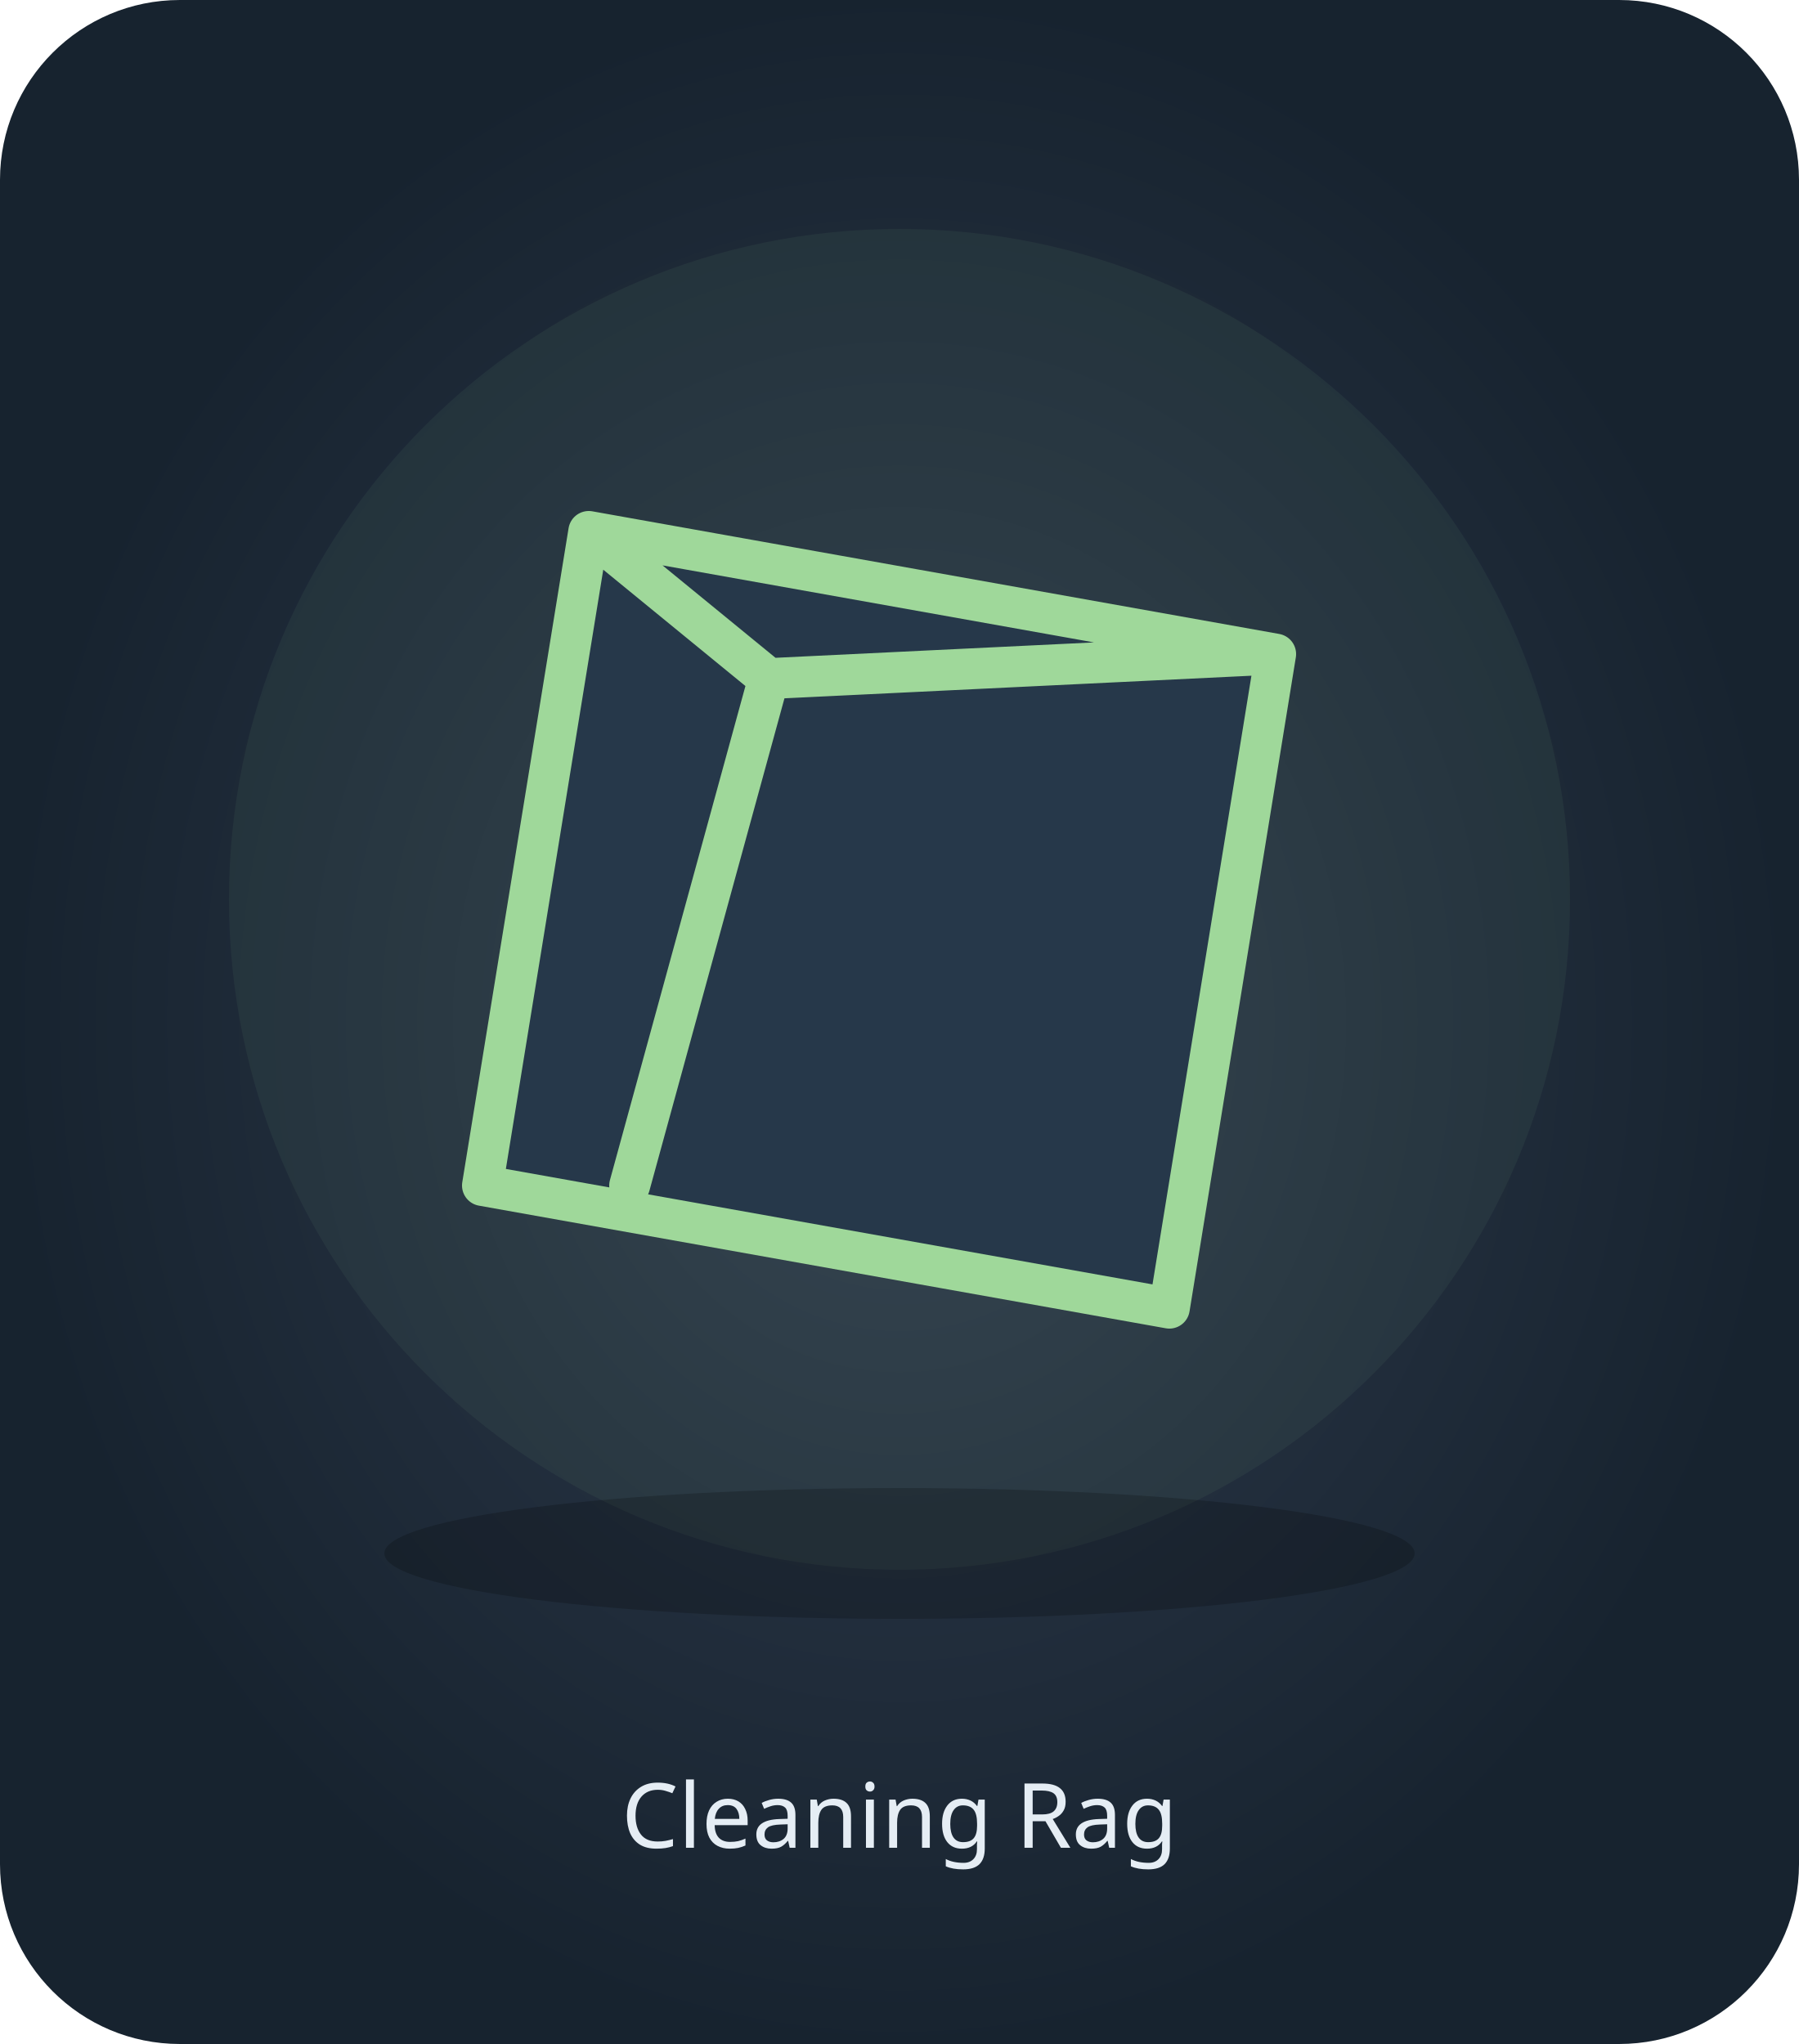
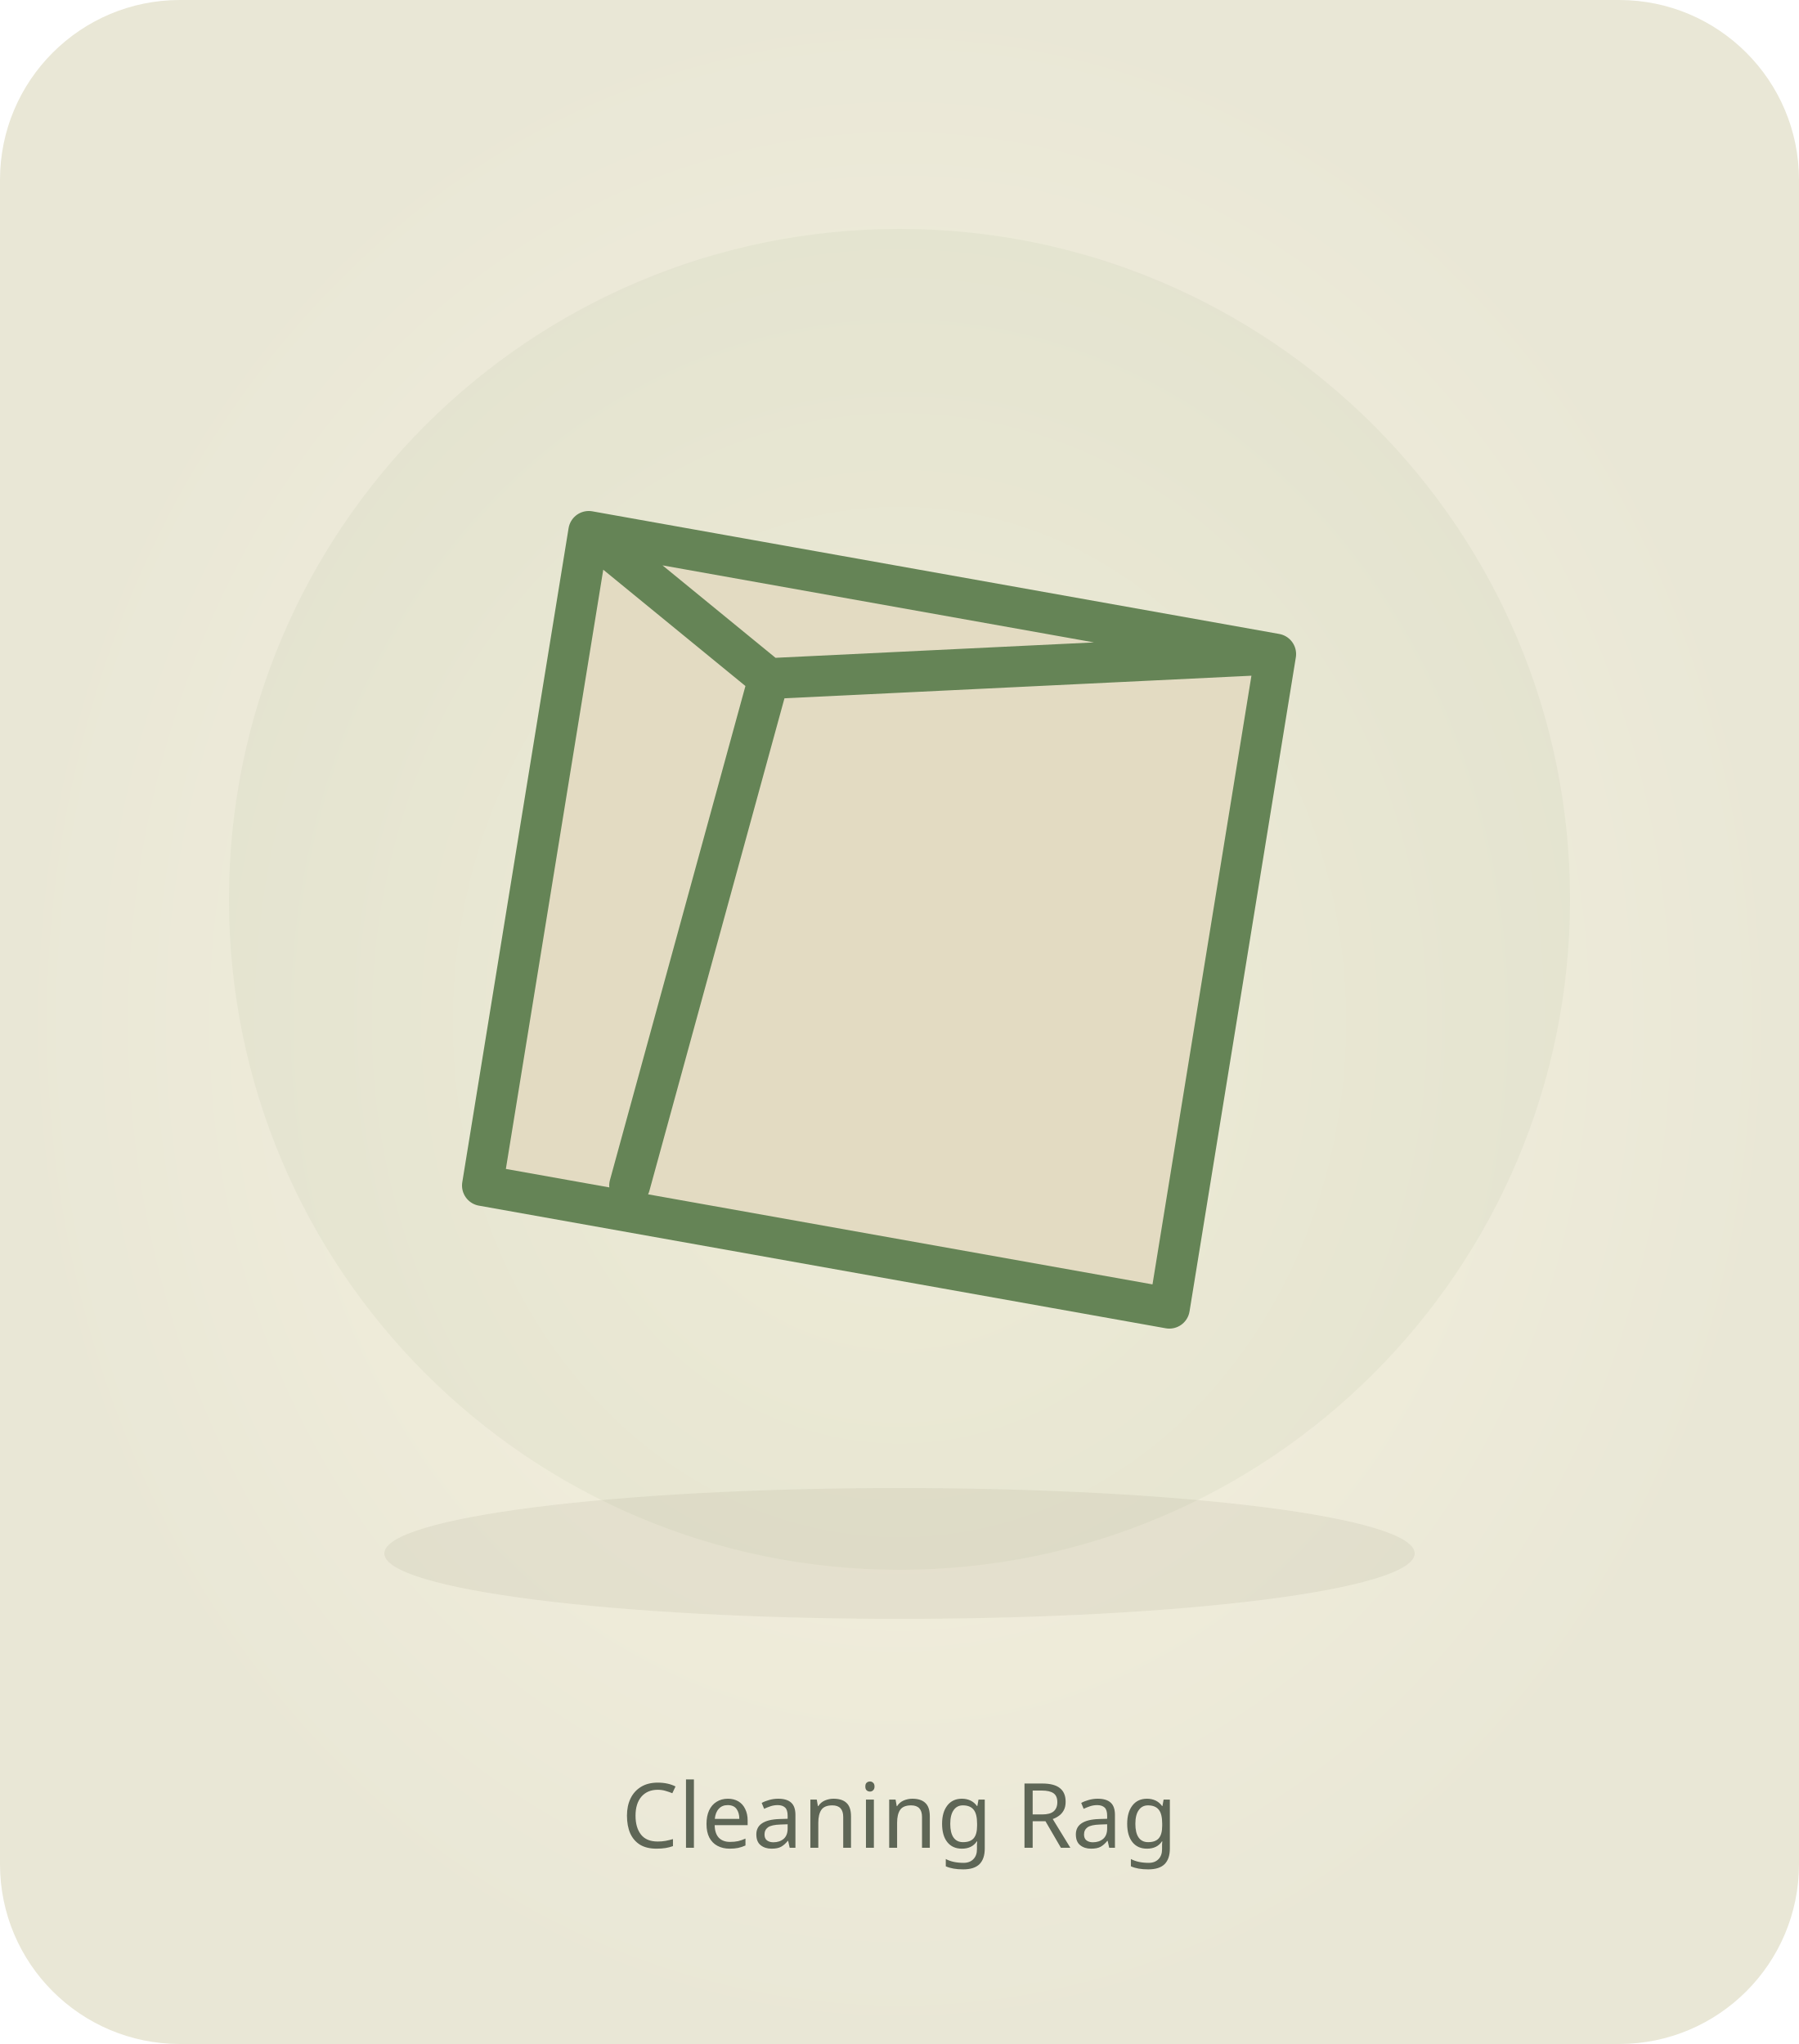
<svg xmlns="http://www.w3.org/2000/svg" viewBox="0 0 220 250" role="img">
  <defs>
    <radialGradient id="bg">
-       <stop stop-color="#303c4e" />
-       <stop offset="1" stop-color="#17232f" />
+       <stop stop-color="#f7f2df" />
+       <stop offset="1" stop-color="#e9e7d6" />
    </radialGradient>
  </defs>
  <rect width="220" height="250" rx="22" fill="url(#bg)" />
-   <circle cx="110" cy="110" r="82" fill="#9fd89a" opacity=".06" />
-   <ellipse cx="110" cy="190" rx="63" ry="8" fill="#000" opacity=".2" />
-   <g fill="#26384a" stroke="#9fd89a" stroke-width="5" stroke-linecap="round" stroke-linejoin="round">
+   <circle cx="110" cy="110" r="82" fill="#658456" opacity=".06" />
+   <ellipse cx="110" cy="190" rx="63" ry="8" fill="#605b3c" opacity=".08" />
+   <g fill="#e3dbc2" stroke="#658456" stroke-width="5" stroke-linecap="round" stroke-linejoin="round">
    <path d="m72 65 84 15-13 80-84-15Zm0 0 22 18-17 62m17-62 62-3" />
  </g>
-   <text x="110" y="226" fill="#e5edf4" font-family="sans-serif" font-size="11" text-anchor="middle">Cleaning Rag</text>
+   <text x="110" y="226" fill="#5e6656" font-family="sans-serif" font-size="11" text-anchor="middle">Cleaning Rag</text>
</svg>
